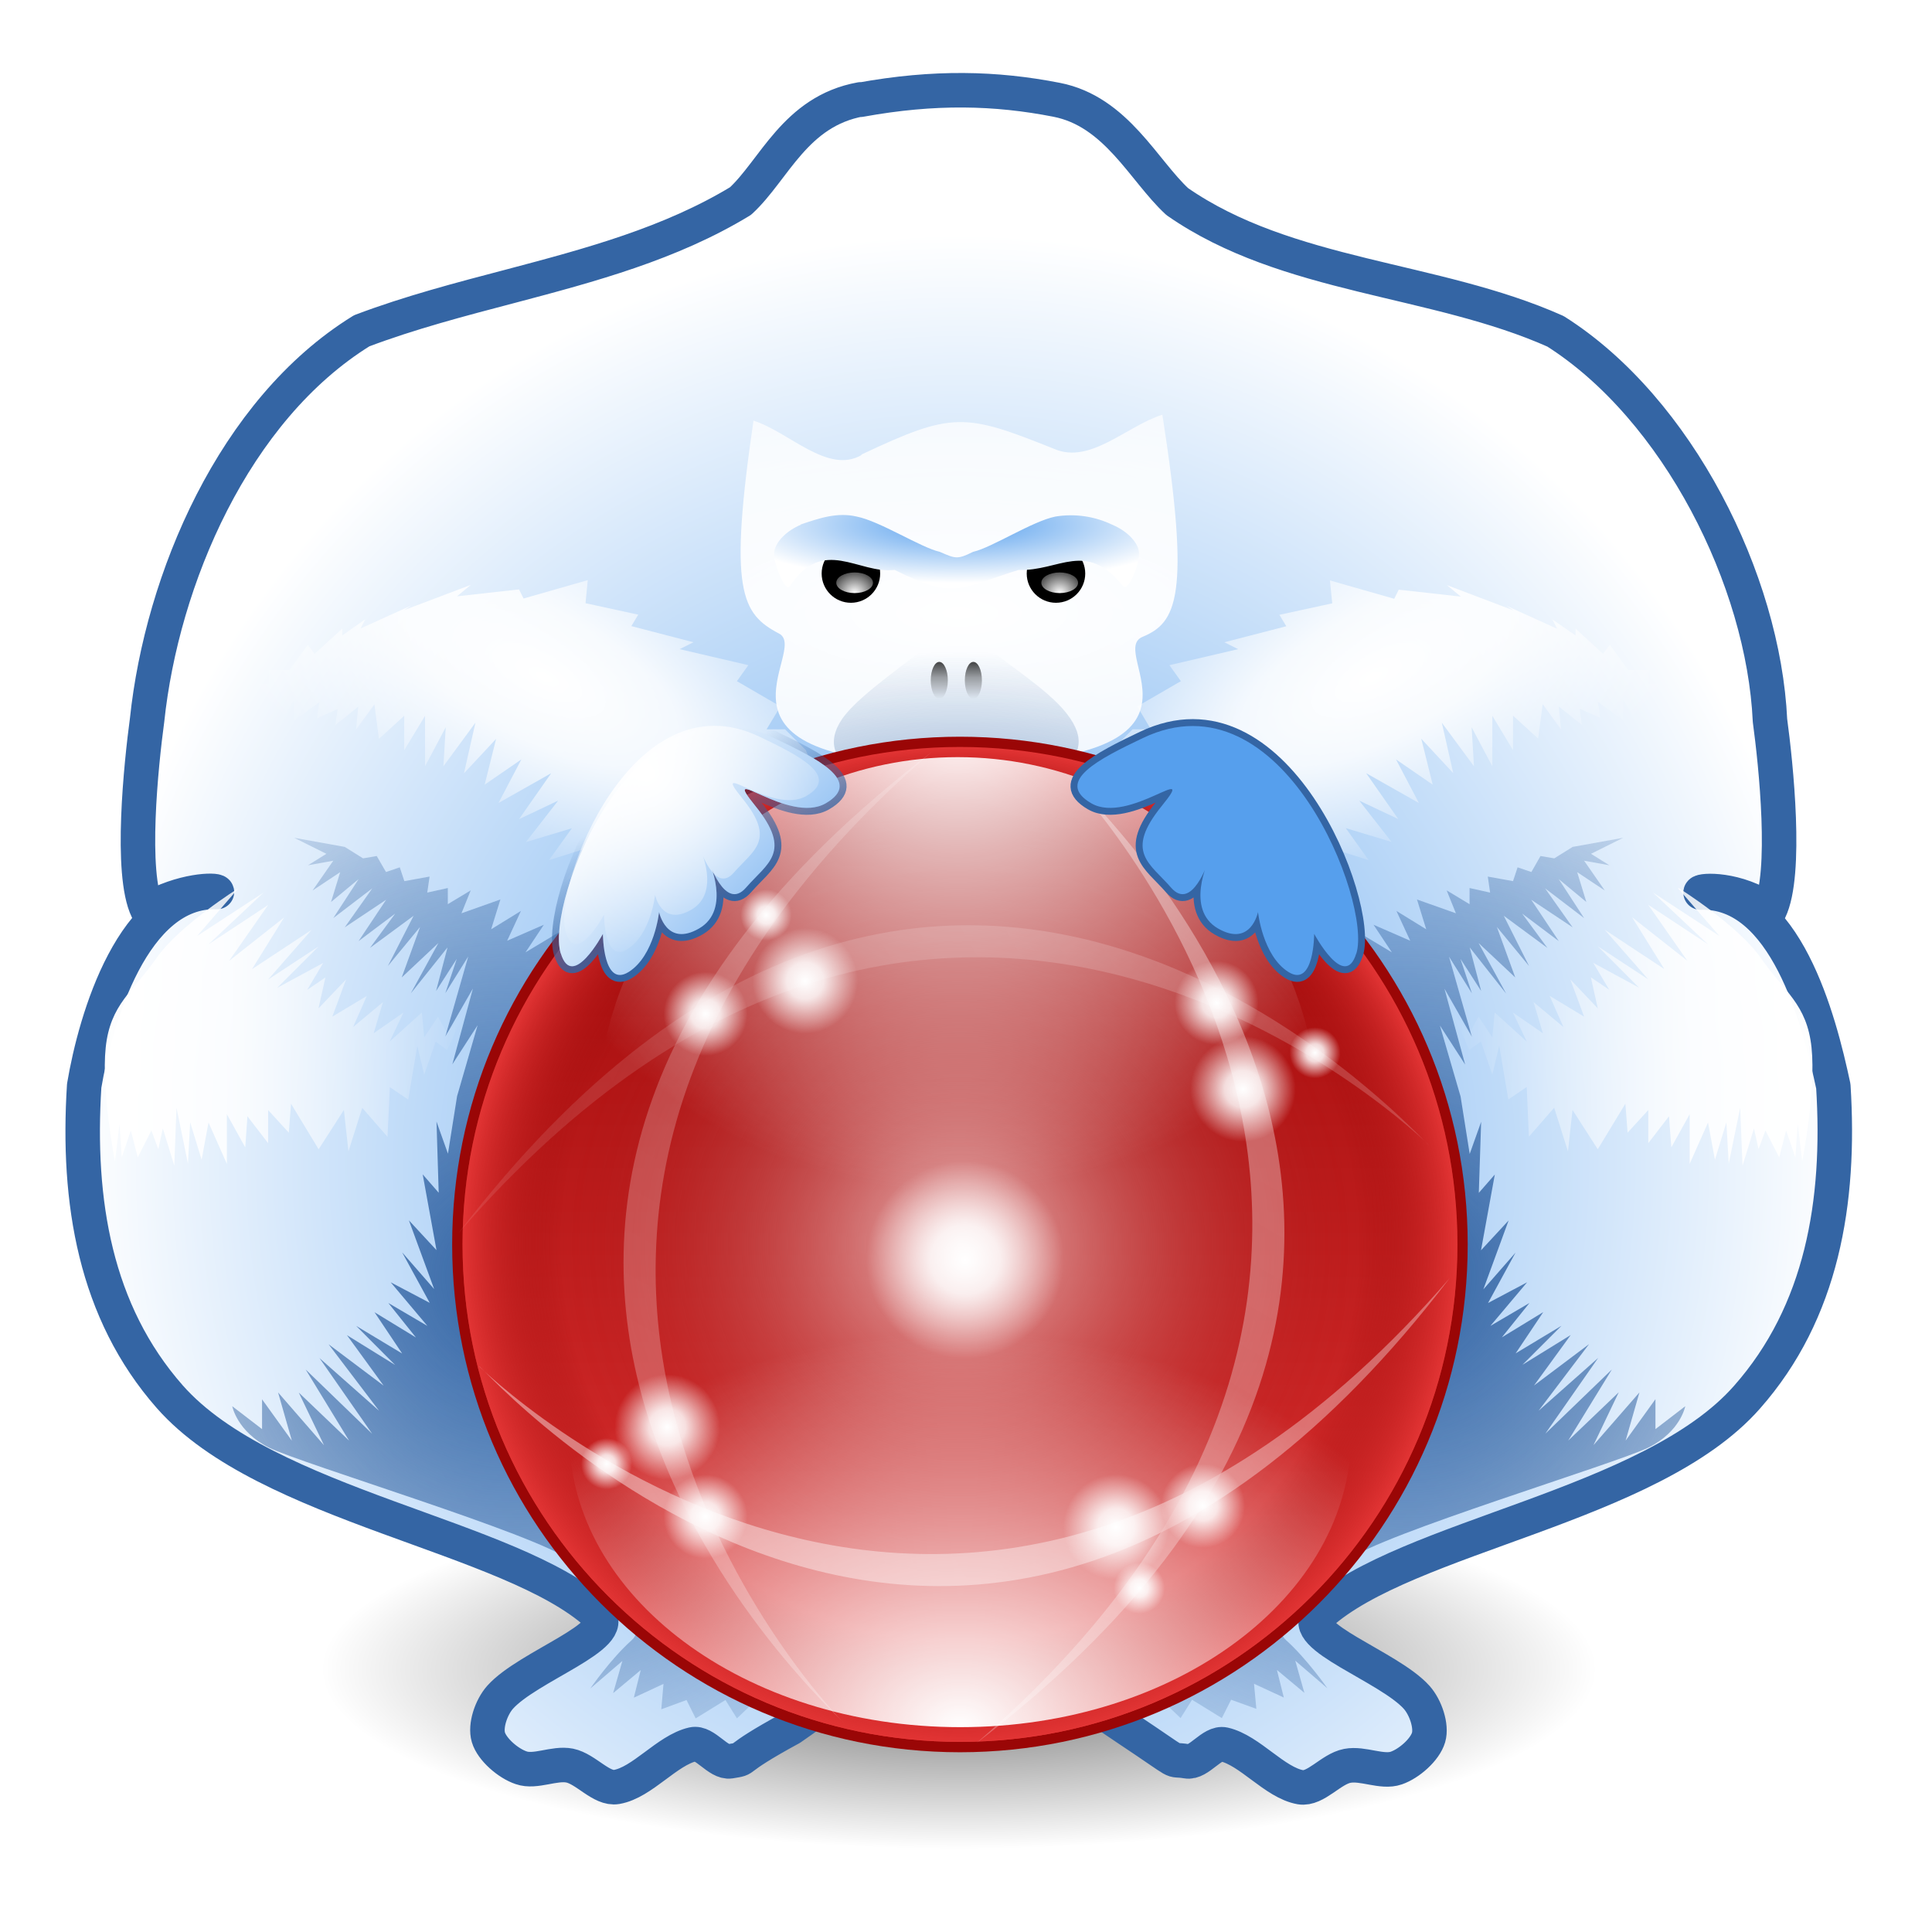
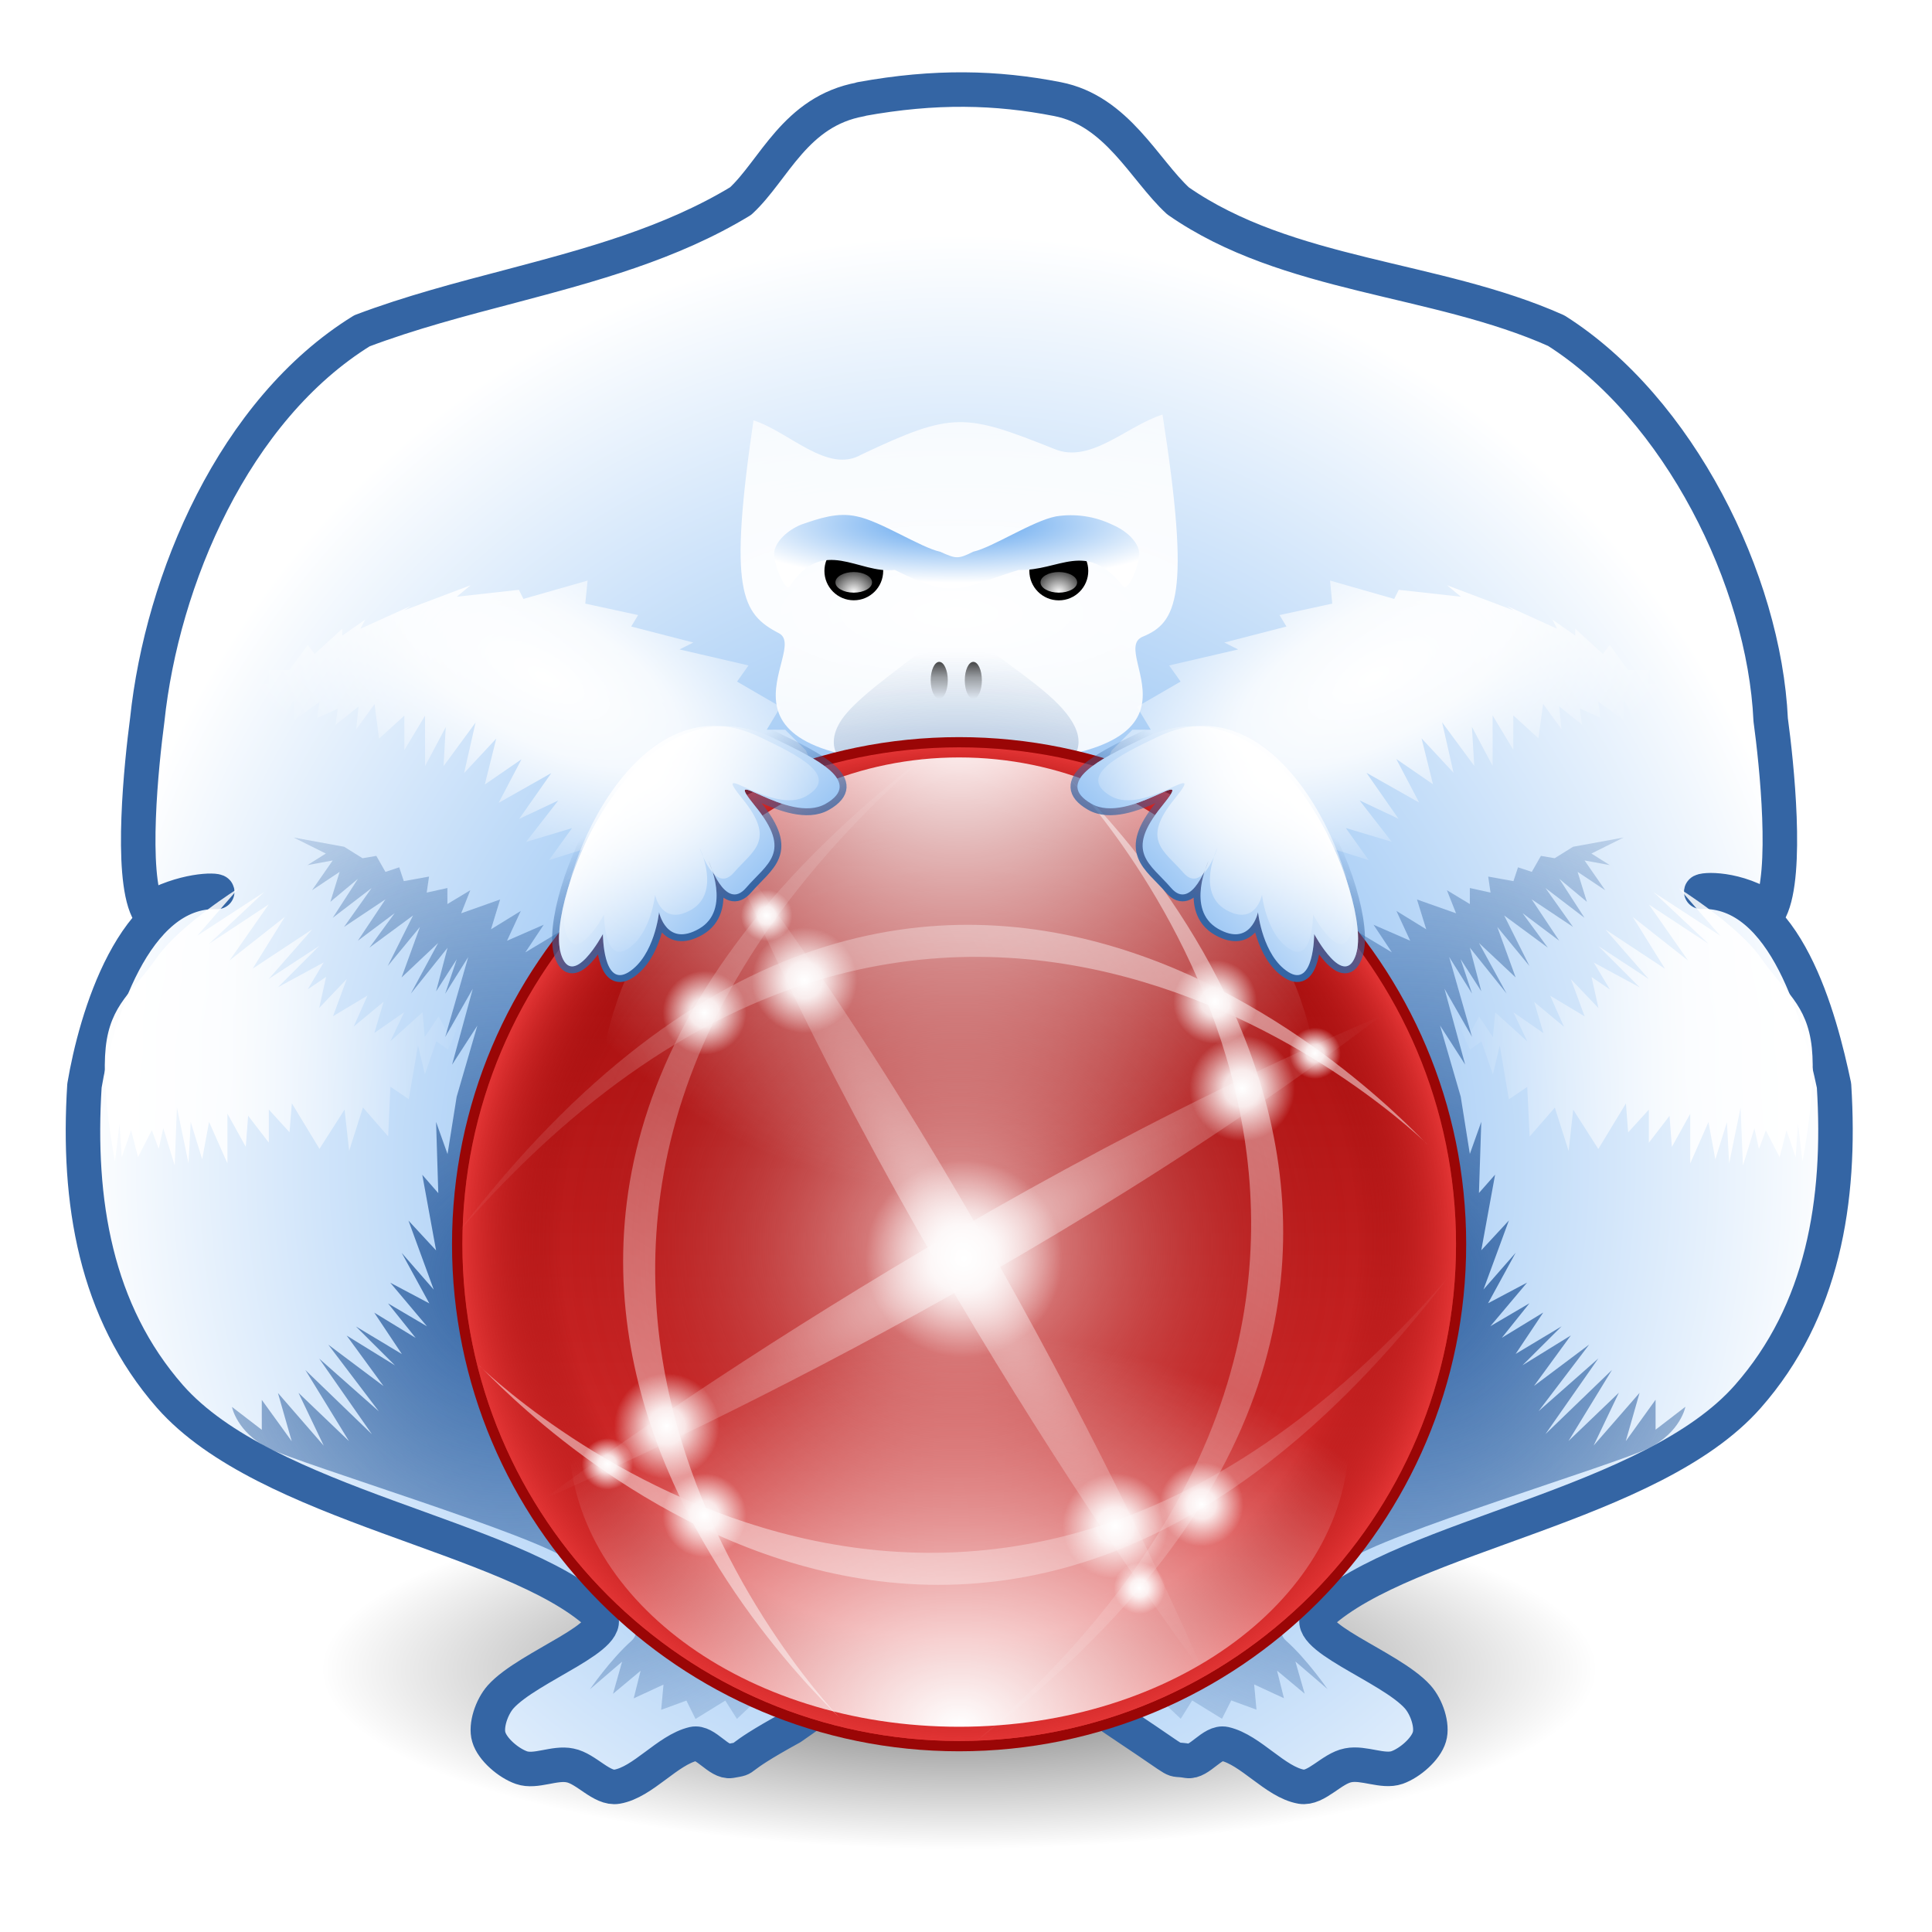
<svg xmlns="http://www.w3.org/2000/svg" xmlns:xlink="http://www.w3.org/1999/xlink" viewBox="-5.5 -6 140 140">
-   <style>.a{stop-color:#fff}.b{stop-color:#3465a4}.c{stop-opacity:0}.d{stop-color:#9a0606}.e{stop-color:#e23434}.j{stroke-linejoin:round}</style>
-   <linearGradient id="a">
-     <stop class="a" offset="0" />
-     <stop class="a c" offset="1" />
-   </linearGradient>
-   <linearGradient id="d">
-     <stop class="a" offset="0" />
-     <stop class="a" offset=".35" stop-opacity=".84" />
-     <stop class="a c" offset="1" />
-   </linearGradient>
-   <linearGradient id="c" xlink:href="#a" />
-   <linearGradient id="e">
-     <stop class="b" offset="0" />
-     <stop class="b c" offset="1" />
-   </linearGradient>
-   <linearGradient id="f">
-     <stop offset="0" stop-color="#569fed" />
-     <stop class="a" offset="1" />
-   </linearGradient>
-   <linearGradient id="b">
-     <stop offset="0" stop-opacity=".71" />
-     <stop offset=".4" stop-opacity=".35" />
-     <stop class="c" offset="1" />
-   </linearGradient>
-   <radialGradient id="g" cx="65.33" cy="63.5" r="57.35" fx="65.58" fy="64.69" gradientUnits="userSpaceOnUse" xlink:href="#b" />
-   <linearGradient id="s" x1="60.81" x2="428.63" y1="222.16" y2="222.16" gradientUnits="userSpaceOnUse">
-     <stop class="e" offset="0" />
-     <stop class="d" offset="1" />
-   </linearGradient>
-   <radialGradient id="t" cx="244.72" cy="222.16" r="183.91" gradientUnits="userSpaceOnUse">
-     <stop class="a" offset="0" stop-opacity=".7" />
-     <stop class="d c" offset=".8" />
-     <stop class="e" offset="1" />
-   </radialGradient>
-   <radialGradient id="u" cx="33.42" cy="222.17" r="249.01" gradientUnits="userSpaceOnUse" xlink:href="#c" />
-   <radialGradient id="v" cx="60.81" cy="222.17" r="249.01" gradientUnits="userSpaceOnUse" xlink:href="#c" />
-   <linearGradient id="w" x1="98" x2="420" y1="240.92" y2="240.92" gradientTransform="matrix(.543 -.94 .94 .543 -156.67 314.83)" gradientUnits="userSpaceOnUse" xlink:href="#c" />
-   <linearGradient id="x" x1="98" x2="420" y1="240.92" y2="240.92" gradientTransform="matrix(-.94 .543 .543 .94 334.23 -173.07)" gradientUnits="userSpaceOnUse" xlink:href="#c" />
-   <linearGradient id="y" x1="98" x2="420" y1="240.92" y2="240.92" gradientTransform="matrix(.94 -.543 -.543 -.94 150.77 625.27)" gradientUnits="userSpaceOnUse" xlink:href="#c" />
-   <linearGradient id="z" x1="98" x2="420" y1="240.92" y2="240.92" gradientTransform="matrix(-.543 .94 -.94 -.543 641.67 131.38)" gradientUnits="userSpaceOnUse" xlink:href="#c" />
-   <radialGradient id="A" cx="246.35" cy="226.88" r="154.36" gradientTransform="matrix(1 -.577 .124 .215 -28.14 320.38)" gradientUnits="userSpaceOnUse" xlink:href="#c" />
-   <radialGradient id="B" cx="246.35" cy="226.88" r="154.36" gradientTransform="matrix(-.577 -1 .215 -.124 339.85 501.37)" gradientUnits="userSpaceOnUse" xlink:href="#c" />
-   <radialGradient id="C" cx="156.5" cy="148.5" r="19.5" gradientUnits="userSpaceOnUse" xlink:href="#d" />
-   <radialGradient id="p" cx="31.34" cy="39.21" r="21.78" gradientTransform="matrix(1.26 .664 -.285 .54 5.6 1.06)" gradientUnits="userSpaceOnUse" xlink:href="#d" />
-   <linearGradient id="D" x1="2.09" x2="28.26" y1="67.33" y2="67.33" gradientTransform="matrix(1 0 0 .903 0 7.61)" gradientUnits="userSpaceOnUse" xlink:href="#d" />
-   <radialGradient id="q" cx="31.34" cy="86.61" r="20.03" gradientTransform="matrix(2.12 0 0 2.274 -35.1 -110.37)" gradientUnits="userSpaceOnUse" xlink:href="#e" />
-   <radialGradient id="o" cx="31.34" cy="39.21" r="21.78" gradientTransform="matrix(-1.26 .664 .285 .54 122.33 1.06)" gradientUnits="userSpaceOnUse" xlink:href="#d" />
-   <radialGradient id="r" cx="31.34" cy="86.61" r="20.03" gradientTransform="matrix(-2.12 0 0 2.274 163.04 -110.37)" gradientUnits="userSpaceOnUse" xlink:href="#e" />
-   <linearGradient id="E" x1="2.09" x2="28.26" y1="67.33" y2="67.33" gradientTransform="matrix(-1 0 0 .903 127.94 7.61)" gradientUnits="userSpaceOnUse" xlink:href="#d" />
-   <radialGradient id="h" cx="64" cy="78.81" r="64" gradientTransform="matrix(1 0 0 1.054 0 -4.64)" gradientUnits="userSpaceOnUse" xlink:href="#f" />
-   <linearGradient id="F" x1="50.65" x2="37.42" y1="66.35" y2="51.58" gradientTransform="matrix(1.023 0 0 1.186 -1.26 -8.68)" gradientUnits="userSpaceOnUse" xlink:href="#f" />
-   <linearGradient id="G" x1="50.13" x2="45.44" y1="57.79" y2="49.66" gradientUnits="userSpaceOnUse" xlink:href="#e" />
-   <radialGradient id="H" cx="41.46" cy="49.55" r="9.23" gradientTransform="matrix(1.71 0 0 1.518 -29.48 -25.07)" gradientUnits="userSpaceOnUse" xlink:href="#c" />
-   <radialGradient id="i" cx="64" cy="37.53" r="13.46" gradientTransform="matrix(7.14 0 0 2.42 -392.97 -52.39)" gradientUnits="userSpaceOnUse" xlink:href="#d" />
-   <radialGradient id="j" cx="63.52" cy="41.99" r="3.5" gradientTransform="matrix(10.062 0 0 6.926 -575.1 -225.38)" gradientUnits="userSpaceOnUse" xlink:href="#e" />
-   <linearGradient id="k" x1="62.91" x2="62.91" y1="44.77" y2="46.88" gradientUnits="userSpaceOnUse" xlink:href="#b" />
-   <linearGradient id="l" x1="185.18" x2="185.18" y1="178.87" y2="162.24" gradientUnits="userSpaceOnUse" xlink:href="#a" />
-   <radialGradient id="m" cx="185.18" cy="162.24" r="8.31" gradientTransform="matrix(1.766 0 0 3.005 -141.84 -325.26)" gradientUnits="userSpaceOnUse" xlink:href="#a" />
-   <radialGradient id="n" cx="64.02" cy="32.37" r="11.16" gradientTransform="matrix(1.517 0 0 .378 -33.1 19.78)" gradientUnits="userSpaceOnUse" xlink:href="#f" />
-   <path fill="url(#g)" d="M122.68 63.5a57.35 57.35 0 11-114.7 0 57.35 57.35 0 11114.7 0z" transform="matrix(.806 0 0 .227 11.33 100.54)" />
-   <path fill="url(#h)" stroke="#3465a4" stroke-linecap="round" stroke-width="2.5" d="M56.87 1.2c-4.76.86-6.27 5.13-8.71 7.37-5.07 3.08-10.84 4.63-16.63 6.16-3.66.96-7.33 1.92-10.82 3.24-9.28 5.73-14.48 18.04-15.55 28.2-.43 3.18-1.26 11.12.02 13.76 2.56-1.49 5-1.47 5.04-1.29-6.06-.2-8.8 9.16-9.62 14.04-.53 8.4.79 16.38 6.2 22.53 7 7.95 24.7 10.05 31 15.78 1.68 1.53-5.06 3.75-7.06 6-.64.72-1.1 2.06-.85 2.9.26.88 1.44 1.9 2.38 2.21 1.03.36 2.39-.38 3.51-.16 1.18.24 2.3 1.74 3.4 1.55 1.87-.32 3.65-2.66 5.53-3.09.88-.2 1.82 1.37 2.7 1.23 1.48-.25-.2.1 4.4-2.4 18.2-12.58 5.48-12.58 24.32 0 4.36 2.9 2.9 2.15 4.37 2.4.88.16 1.82-1.42 2.7-1.22 1.88.43 3.66 2.77 5.54 3.1 1.1.18 2.2-1.32 3.39-1.55 1.13-.22 2.52.52 3.55.16.93-.32 2.08-1.33 2.34-2.22.24-.82-.21-2.17-.86-2.9-2-2.24-8.74-4.46-7.06-5.98 6.3-5.73 24.02-7.83 31-15.78 5.43-6.15 6.78-14.14 6.25-22.53-1.03-4.83-3.47-14.23-9.62-14.03.03-.18 2.6-.37 5 1.29 1.29-2.65.46-10.6.03-13.76-.47-10.14-6.67-22.58-15.54-28.2-8.74-3.9-19.46-3.87-27.41-9.4-2.44-2.25-4.42-6.54-8.75-7.38-4.4-.86-8.84-.98-14.22 0z" class="j" />
-   <path fill="url(#i)" d="M56.92 26.94c6.63-3.13 7.48-3.01 14-.4 2.6 1.1 5.2-1.66 7.81-2.49 2.06 13.2 1.03 15.07-1.44 16.1-2.72 1.14 7.1 9.22-13.79 9.22-19.55 0-10.2-8.23-12.55-9.46-2.72-1.43-3.66-3.07-1.85-15.43 2.6.83 5.37 3.9 7.82 2.5z" />
-   <path fill="url(#j)" d="M62.93 40.28c-.31 0-.7.13-1.2.52-2.68 2.08-5.51 4.05-6.38 5.57-3.92 6.77 20.77 6.7 16.9 0-1.06-1.84-3.7-3.49-6.38-5.57-1.26-.98-1.83-.46-2.09.33-.15-.47-.38-.85-.85-.85z" />
-   <path fill="url(#k)" d="M63.5 45.8a.5 1.08 0 11-1 0 .5 1.08 0 111 0z" transform="translate(-15.43 -13.4) scale(1.238)" />
-   <path fill="url(#k)" d="M63.5 45.8a.5 1.08 0 11-1 0 .5 1.08 0 111 0z" transform="translate(-12.96 -13.4) scale(1.238)" />
-   <path d="M58.28 35.56a2.12 2.12 0 00-4.24 0 2.12 2.12 0 004.24 0z" />
-   <path fill="url(#l)" d="M193.5 170.56a8.31 8.31 0 11-16.63 0 8.31 8.31 0 1116.63 0z" transform="matrix(.1 0 0 -.047 37.6 42.26)" />
-   <path fill="url(#m)" d="M193.5 170.56a8.31 8.31 0 11-16.63 0 8.31 8.31 0 1116.63 0z" transform="matrix(.16 0 0 -.09 26.8 51.58)" />
-   <path d="M73.14 35.56a2.12 2.12 0 00-4.24 0 2.12 2.12 0 004.24 0z" />
-   <path fill="url(#l)" d="M193.5 170.56a8.31 8.31 0 11-16.63 0 8.31 8.31 0 1116.63 0z" transform="matrix(.1 0 0 -.047 52.45 42.26)" />
-   <path fill="url(#m)" d="M193.5 170.56a8.31 8.31 0 11-16.63 0 8.31 8.31 0 1116.63 0z" transform="matrix(.16 0 0 -.09 41.66 51.58)" />
-   <path fill="url(#n)" d="M52.54 32.02c-1 .42-1.8 1.19-1.93 1.93s.78 3.05 1.13 2.52c2.42-3.64 4.94-.86 7.59-1.17 4.38 2.18 4.6 1.36 8.98 0 2.95.11 4.88-2.19 7.56 1.17.39.5 1.29-1.77 1.16-2.52-.13-.74-.93-1.51-1.94-1.93a6.9 6.9 0 00-4.1-.59c-1.68.33-4.6 2.25-5.98 2.56-1.14.57-1.28.49-2.41 0-1.4-.32-4.34-2.23-6.03-2.56-1.42-.33-2.73.13-4.06.58z" />
-   <path fill="url(#o)" d="M117.13 47.04l-.16-2.16-2 .17.5-1.5h-1.49v-1h-1.49l-1.33-1.83-.5.66-1.99-1.83v.5L107 38.89l.33.67-3.66-1.66.5.33-4.82-1.83 1 .83-4.49-.5-.33.66-4.66-1.33.17 1.66-3.83.83.5.83-4.49 1.16 1 .5-4.98 1.16.83 1.16-3.16 1.83.99 1.66h-1.33l-1.5 1.5-1.5 3.49 15.79 10.8V56.5l3.16 1.33-2-2.5 3.16 1-1.66-2.32 3.32 1L93 52.02l2.82 1.33-2.32-3.32 3.82 2.16-1.66-3.16 2.66 1.83-.83-3.33 2.32 2.5-.83-3.66 2.33 3.16-.17-2.83 1.5 2.83v-3.66l1.5 2.49v-2.5l1.82 1.66.33-2.5 1.33 1.84-.16-1.66 1.67 1.33-.16-1.17 1.49.66-.17-1.16 1.83 1.33V44.7l1.16 1.83.33-1.16 1.17 1.66.5-1.16 1.83 1.17z" />
-   <path fill="url(#p)" d="M10.8 47.04l.17-2.16 2 .17-.5-1.5h1.5v-1h1.5l1.33-1.83.5.66 2-1.83v.5l1.66-1.17-.33.66 3.66-1.66-.5.33 4.83-1.83-1 .83 4.49-.5.33.66 4.65-1.33-.16 1.67 3.82.83-.5.83 4.5 1.17-1 .5 4.98 1.16-.83 1.16 3.15 1.83-1 1.66h1.34l1.5 1.5 1.5 3.5-15.8 10.8V56.5l-3.15 1.33 2-2.5-3.16 1 1.66-2.31-3.33 1 2.33-3-2.83 1.34 2.33-3.33-3.82 2.16 1.66-3.16-2.66 1.83.83-3.32-2.33 2.5.83-3.67-2.32 3.16.17-2.83-1.5 2.83v-3.66l-1.51 2.5v-2.5l-1.83 1.67-.33-2.5-1.33 1.83.16-1.66-1.66 1.33.17-1.16-1.5.67.17-1.16-1.83 1.33v-1.5l-1.16 1.84-.33-1.16-1.16 1.66-.5-1.17-1.83 1.17z" />
-   <path fill="url(#q)" d="M33.41 63.83l1.67-2.32-2.5 1.5 1.33-2-2.66 1.16 1-2.16-2.16 1.33.67-2.16-2.82 1 .67-1.66-1.66 1v-1.17l-1.49.33.17-1.16-1.83.33-.33-1-1 .34-.67-1.16-.99.17-1.33-.83-3.66-.66 2.33 1.16-1.33.83 1.83-.33-1.5 2.16 2-1.33-.66 2.16 2-1.66-1.84 2.83 2.83-2.16-2 2.83 3-2-2 3 2.66-2-1.83 2.49 3.16-2.33L22.61 64l2.33-2.83-1.33 3.66 2.66-2.5-2 3.65 2.66-3.33-.83 3.16 1.5-2.33-.83 2.49 1.66-2.66-1.66 5.8 2-3.48-1.49 5.49 1.83-2.83-1.49 5.15-.66 4.16-.83-2.33.16 5.16-1.16-1.33 1 5.49-2-2.16 1.83 4.98-2.32-2.66 2 3.66-2.83-1.49 2.66 3.16-2.83-1.66 2 2.5-3-1.83 2 2.99-3.33-2 2.82 2.83-3.49-2.16 2.66 3.66-3.99-3 3.66 4.82-4.32-3.82 3.82 5.49-4.82-4.66 3.15 5.16-3.65-3.49 1.83 3.82-3.33-3.83 1 3.5-2.16-3v2.16l-2.16-1.66s.34 1.83 2.66 3c2.33 1.16 19.45 6.31 21.78 8.14s5.98 4.5 4.5 5.82c-1.5 1.33-3 3.5-3 3.5l2.33-2-.67 2.33 2-1.67-.5 2 2.15-1-.16 1.84 1.83-.67.66 1.33 2.16-1.33.83 1.33 3.5-3.33-17.96-51.37z" />
-   <path fill="url(#r)" d="M94.52 63.83l-1.66-2.32 2.5 1.5-1.33-2 2.66 1.16-1-2.16 2.16 1.33-.67-2.16 2.82 1-.67-1.66 1.66 1v-1.17l1.49.33-.17-1.16 1.83.33.33-1 1 .34.66-1.16 1 .17 1.33-.83 3.66-.66-2.33 1.16 1.33.83-1.83-.33 1.5 2.16-2-1.33.66 2.16-2-1.66 1.84 2.83-2.83-2.16 2 2.83-3-2 2 3-2.66-2 1.83 2.49-3.16-2.33L105.3 64l-2.33-2.83 1.33 3.66-2.66-2.5 2 3.67-2.64-3.35.83 3.16-1.5-2.33.83 2.5-1.66-2.66 1.66 5.81-1.99-3.49 1.5 5.5-1.83-2.83 1.5 5.15.66 4.16.83-2.33-.17 5.15 1.16-1.33-1 5.49 2-2.16-1.83 4.99 2.33-2.66-1.99 3.65 2.83-1.5-2.66 3.16 2.83-1.66-2 2.49 3-1.83-2 2.99 3.32-2-2.83 2.83 3.5-2.16-2.66 3.66 3.99-3-3.66 4.83 4.32-3.83-3.83 5.49 4.82-4.65-3.16 5.15 3.66-3.5-1.83 3.83 3.33-3.82-1 3.49 2.16-3v2.17l2.16-1.66s-.33 1.83-2.66 2.99-19.45 6.31-21.78 8.14c-2.32 1.83-5.98 4.49-4.49 5.82s3 3.49 3 3.49l-2.33-2 .66 2.33-1.99-1.66.5 2-2.16-1 .17 1.82-1.83-.66-.67 1.33-2.16-1.33-.83 1.33-3.5-3.33L94.51 63.8z" />
-   <path fill="#9a0606" stroke="#9a0606" stroke-width="1.49" d="M64.06 48.13a36.04 36.04 0 110 72.1 36.04 36.04 0 010-72.1z" class="j" />
-   <path fill="url(#s)" d="M428.63 222.16a183.9 183.9 0 11-367.82 0 183.9 183.9 0 11367.82 0z" transform="rotate(-90 76.33 55.81) scale(.196)" />
-   <path fill="url(#t)" d="M428.63 222.16a183.9 183.9 0 11-367.82 0 183.9 183.9 0 11367.82 0z" transform="rotate(-90 76.33 55.81) scale(.196)" />
-   <path fill="url(#u)" d="M428.63 222.16a183.9 183.9 0 11-367.82 0 183.9 183.9 0 11367.82 0z" transform="matrix(0 .142 .142 0 32.35 40.23)" />
-   <path fill="url(#v)" d="M428.63 222.16a183.9 183.9 0 11-367.82 0 183.9 183.9 0 11367.82 0z" transform="matrix(0 -.115 .154 0 29.87 126.15)" />
-   <g opacity=".5">
-     <path fill="url(#w)" d="M55.6 118.81S21.12 83.93 62 48.5c-46.22 35.31-6.29 70.14-6.4 70.32z" />
-     <path fill="url(#x)" d="M98.04 76.97s-34.88-34.5-70.32 6.39c35.3-46.22 70.13-6.28 70.32-6.39z" />
-     <path fill="url(#y)" d="M29.22 93.01s34.88 34.5 70.32-6.38C64.23 132.84 29.4 92.9 29.22 93z" />
-     <path fill="url(#z)" d="M71.65 50s34.49 34.87-6.39 70.31c46.22-35.3 6.28-70.13 6.4-70.32z" />
-     <path fill="url(#A)" d="M34.13 102.61s33.4-14.2 60.5-34.93c-31.69 13.37-60.7 34.93-60.5 34.93z" />
-     <path fill="url(#B)" d="M81.85 115.4S67.65 82 46.91 54.89c13.38 31.7 34.94 60.7 34.94 60.51z" />
+   <defs>
+     <radialGradient id="A" cx="65.33" cy="63.5" r="57.35" fx="65.58" fy="64.69" xlink:href="#W" />
+     <radialGradient id="B" cx="244.72" cy="222.16" r="183.91" fx="244.72" fy="222.16" xlink:href="#i">
+       <stop offset="0" stop-color="#fff" stop-opacity=".7" />
+       <stop offset=".8" stop-color="#9a0606" stop-opacity="0" />
+       <stop offset="1" stop-color="#e23434" />
+     </radialGradient>
+     <radialGradient id="C" cx="49.71" cy="222.16" r="183.91" fx="49.71" fy="222.16" gradientTransform="translate(-33.89 -78.63) scale(1.35394)" xlink:href="#T" />
+     <radialGradient id="D" cx="69.94" cy="222.16" r="183.91" fx="69.94" fy="222.16" gradientTransform="translate(-33.89 -78.63) scale(1.35394)" xlink:href="#T" />
+     <radialGradient id="E" cx="246.35" cy="226.88" r="154.36" fx="246.35" fy="226.88" gradientTransform="matrix(1 -.57734 .12401 .2148 -28.14 320.38)" xlink:href="#T" />
+     <radialGradient id="F" cx="246.35" cy="226.88" r="154.36" fx="246.35" fy="226.88" gradientTransform="matrix(-.57734 -1 .2148 -.12401 339.85 501.37)" xlink:href="#T" />
+     <radialGradient id="G" cx="156.5" cy="148.5" r="19.5" fx="156.5" fy="148.5" xlink:href="#S" />
+     <radialGradient id="H" cx="31.34" cy="39.21" r="21.78" fx="31.34" fy="39.21" gradientTransform="matrix(1.25954 .66412 -.28483 .5402 5.6 1.06)" xlink:href="#S" />
+     <radialGradient id="I" cx="31.34" cy="86.61" r="20.03" fx="31.34" fy="86.61" gradientTransform="matrix(2.12033 0 0 2.2744 -35.1 -110.37)" xlink:href="#U" />
+     <radialGradient id="J" cx="31.34" cy="39.21" r="21.78" fx="31.34" fy="39.21" gradientTransform="matrix(-1.25954 .66412 .28483 .5402 122.33 1.06)" xlink:href="#S" />
+     <radialGradient id="K" cx="31.34" cy="86.61" r="20.03" fx="31.34" fy="86.61" gradientTransform="matrix(-2.12033 0 0 2.2744 163.04 -110.37)" xlink:href="#U" />
+     <radialGradient id="L" cx="64" cy="78.81" r="64" fx="64" fy="78.81" gradientTransform="matrix(1 0 0 1.05446 0 -4.64)" xlink:href="#V" />
+     <radialGradient id="M" cx="41.46" cy="49.55" r="9.23" fx="41.46" fy="49.55" gradientTransform="matrix(1.71101 0 0 1.51793 -29.48 -25.07)" xlink:href="#T" />
+     <radialGradient id="N" cx="64" cy="37.53" r="13.46" fx="64" fy="37.53" gradientTransform="matrix(7.1397 0 0 2.42095 -392.97 -52.39)" xlink:href="#S" />
+     <radialGradient id="O" cx="63.52" cy="41.99" r="3.5" fx="63.52" fy="41.99" gradientTransform="matrix(10.06172 0 0 6.92598 -575.1 -225.38)" xlink:href="#U" />
+     <radialGradient id="P" cx="185.18" cy="162.24" r="8.31" fx="185.18" fy="162.24" gradientTransform="matrix(1.76593 0 0 3.00478 -141.84 -325.26)" xlink:href="#R" />
+     <radialGradient id="Q" cx="64.02" cy="32.37" r="11.16" fx="64.02" fy="32.37" gradientTransform="matrix(1.51668 0 0 .37757 -33.1 19.78)" xlink:href="#V" />
+     <linearGradient id="R" xlink:href="#i">
+       <stop offset="0" stop-color="#fff" />
+       <stop offset="1" stop-color="#fff" stop-opacity="0" />
+     </linearGradient>
+     <linearGradient id="S" xlink:href="#i">
+       <stop offset="0" stop-color="#fff" />
+       <stop offset=".35" stop-color="#fff" stop-opacity=".85" />
+       <stop offset="1" stop-color="#fff" stop-opacity="0" />
+     </linearGradient>
+     <linearGradient id="T" xlink:href="#i">
+       <stop offset="0" stop-color="#fff" />
+       <stop offset="1" stop-color="#fff" stop-opacity="0" />
+     </linearGradient>
+     <linearGradient id="U" xlink:href="#i">
+       <stop offset="0" stop-color="#3465a4" />
+       <stop offset="1" stop-color="#3465a4" stop-opacity="0" />
+     </linearGradient>
+     <linearGradient id="V" xlink:href="#i">
+       <stop offset="0" stop-color="#569fed" />
+       <stop offset="1" stop-color="#fff" />
+     </linearGradient>
+     <linearGradient id="W" xlink:href="#i">
+       <stop offset="0" stop-opacity=".7" />
+       <stop offset=".4" stop-opacity=".35" />
+       <stop offset="1" stop-opacity="0" />
+     </linearGradient>
+     <linearGradient id="X" x1="60.81" x2="428.63" y1="222.16" y2="222.16" xlink:href="#i">
+       <stop offset="0" stop-color="#e23434" />
+       <stop offset="1" stop-color="#9a0606" />
+     </linearGradient>
+     <linearGradient id="Y" x1="123.37" x2="298.38" y1="353.52" y2="50.41" xlink:href="#T" />
+     <linearGradient id="Z" x1="372.91" x2="69.8" y1="106.98" y2="281.98" xlink:href="#T" />
+     <linearGradient id="a" x1="112.09" x2="415.2" y1="345.23" y2="170.23" xlink:href="#T" />
+     <linearGradient id="b" x1="361.62" x2="186.62" y1="92.69" y2="395.8" xlink:href="#T" />
+     <linearGradient id="c" x1="2.09" x2="28.26" y1="68.4" y2="68.4" xlink:href="#S" />
+     <linearGradient id="d" x1="125.85" x2="99.68" y1="68.4" y2="68.4" xlink:href="#S" />
+     <linearGradient id="e" x1="50.55" x2="37.01" y1="67.74" y2="54.71" xlink:href="#V" />
+     <linearGradient id="f" x1="50.14" x2="45.44" y1="57.79" y2="49.66" xlink:href="#U" />
+     <linearGradient id="g" x1="62.91" x2="62.91" y1="44.77" y2="46.88" xlink:href="#W" />
+     <linearGradient id="h" x1="185.18" x2="185.18" y1="178.87" y2="162.24" xlink:href="#R" />
+     <linearGradient id="i" gradientUnits="userSpaceOnUse" />
+     <path id="j" d="M63.5 45.8a.5 1.08 0 11-1 0 .5 1.08 0 111 0z" />
+     <path id="k" d="M193.5 170.56a8.31 8.31 0 11-16.63 0 8.31 8.31 0 1116.63 0z" />
+     <path id="l" d="M428.63 222.16a183.9 183.9 0 11-367.82 0 183.9 183.9 0 11367.82 0z" />
+     <path id="m" d="M176 148.5a19.5 19.5 0 11-39 0 19.5 19.5 0 1139 0z" />
+     <path id="n" d="M35.14 63.1c.83 2.73 3.05-1.42 3.05-1.42s0 3.94 1.87 2.76 2.2-4.34 2.2-4.34.52 2.57 2.9 1.2.68-4.93.68-4.93 1.2 3.74 2.72 1.97 3.4-2.56.68-5.9 2.38 1.38 5.1-.2c2.72-1.57-.6-3.23-3.74-4.73C40.46 42.64 34 59.4 35.14 63.08z" />
+     <path id="o" d="M35.5 61.57c.76 2.48 2.77-1.3 2.77-1.3s0 3.58 1.7 2.5c1.7-1.06 2-3.93 2-3.93s.46 2.33 2.63 1.08c2.16-1.26.6-4.48.6-4.48s1.08 3.4 2.47 1.8c1.4-1.62 3.1-2.33.62-5.37-2.47-3.05 2.16 1.25 4.63-.18 2.47-1.44-.54-2.94-3.4-4.3-9.2-4.4-15.05 10.83-14.03 14.17z" />
+   </defs>
+   <path fill="url(#A)" d="M122.68 63.5a57.35 57.35 0 11-114.7 0 57.35 57.35 0 11114.7 0z" transform="matrix(.80625 0 0 .2272 11.33 100.54)" />
+   <g fill-rule="evenodd">
+     <path fill="url(#L)" stroke="#3465a4" stroke-linejoin="round" stroke-width="2.5" d="M56.87 1.2c-4.76.86-6.27 5.13-8.7 7.37-5.07 3.08-10.84 4.63-16.62 6.16-3.66.96-7.33 1.92-10.82 3.24C11.45 23.7 6.24 36 5.17 46.17c-.42 3.18-1.25 11.12.03 13.76 2.57-1.5 5-1.47 5.04-1.3-6.06-.2-8.8 9.16-9.62 14.04-.53 8.4.8 16.37 6.2 22.53 7 7.94 24.72 10.04 31.02 15.77 1.67 1.52-5.07 3.75-7.07 6-.64.73-1.1 2.07-.85 2.9.26.9 1.44 1.9 2.37 2.22 1.03.36 2.4-.4 3.52-.16 1.18.23 2.3 1.73 3.4 1.54 1.88-.32 3.66-2.66 5.54-3.1.88-.2 1.82 1.37 2.7 1.23 1.48-.26-.2.1 4.4-2.42 18.2-12.57 5.48-12.57 24.32 0 4.36 2.9 2.9 2.16 4.38 2.42.87.14 1.8-1.43 2.7-1.23 1.88.43 3.66 2.77 5.54 3.1 1.1.18 2.2-1.32 3.4-1.55 1.13-.23 2.52.52 3.55.16.93-.33 2.08-1.33 2.34-2.22.25-.83-.2-2.17-.85-2.9-2-2.24-8.74-4.47-7.07-6 6.3-5.73 24.02-7.83 31-15.77 5.42-6.16 6.77-14.14 6.24-22.53-1.02-4.84-3.47-14.24-9.62-14.04.03-.18 2.6-.36 5 1.3 1.3-2.65.46-10.6.03-13.76-.47-10.14-6.67-22.58-15.54-28.2-8.73-3.9-19.46-3.87-27.4-9.4-2.45-2.25-4.42-6.54-8.75-7.38-4.4-.86-8.85-.98-14.23 0z" />
+     <g transform="translate(-.18)">
+       <path fill="url(#N)" d="M57.1 26.94c6.62-3.13 7.48-3 14-.4 2.6 1.08 5.2-1.66 7.82-2.5 2.06 13.2 1.03 15.08-1.44 16.1-2.72 1.14 7.1 9.22-13.8 9.22-19.55 0-10.2-8.23-12.55-9.47-2.73-1.42-3.66-3.07-1.85-15.43 2.6.83 5.37 3.9 7.82 2.48z" />
+       <path fill="url(#O)" d="M63.1 40.3c-.3 0-.7.13-1.2.52-2.67 2.07-5.5 4.04-6.38 5.56-3.9 6.77 20.78 6.7 16.9 0-1.05-1.84-3.7-3.5-6.38-5.56-1.26-1-1.83-.47-2.08.32-.16-.47-.4-.84-.86-.84z" />
+     </g>
  </g>
-   <path id="aa" fill="url(#C)" d="M176 148.5a19.5 19.5 0 11-39 0 19.5 19.5 0 1139 0z" />
-   <use href="#aa" transform="matrix(.367 0 0 .367 7 30.79)" />
-   <use href="#aa" transform="matrix(.156 0 0 .156 58.24 43.51)" />
-   <use href="#aa" transform="matrix(.095 0 0 .095 74.92 56.18)" />
-   <use href="#aa" transform="matrix(.196 0 0 .196 22.17 35.97)" />
-   <use href="#aa" transform="matrix(.196 0 0 .196 53.9 43.81)" />
-   <use href="#aa" transform="matrix(.196 0 0 .196 44.7 75.55)" />
-   <use href="#aa" transform="matrix(.196 0 0 .196 12.18 68.3)" />
-   <use href="#aa" transform="matrix(.156 0 0 .156 57.26 79.95)" />
-   <use href="#aa" transform="matrix(.095 0 0 .095 62.19 94.97)" />
-   <use href="#aa" transform="matrix(.156 0 0 .156 21.21 80.73)" />
-   <use href="#aa" transform="matrix(.156 0 0 .156 21.21 44.3)" />
-   <use href="#aa" transform="matrix(.095 0 0 .095 23.59 85.96)" />
-   <use href="#aa" transform="matrix(.095 0 0 .095 35.15 46.2)" />
-   <path fill="url(#D)" d="M11.8 58.35s-4.32 2.7-5.98 5.1-3.33 3.3-3.66 6.46c-.33 3.15.67 8.25.67 8.25l.33-2.7.16 2.41.66-1.95.5 1.95.99-1.95.5 1.35.33-1.5.83 2.7.16-4.2.83 4.06.16-3 .83 2.71.5-2.7 1.33 3v-3.6l1.33 2.4.16-2.25 1.5 1.95v-2.4l1.5 1.64.16-2.1 2 3.3 1.83-2.85.33 3 1-3.15 1.83 2.1.17-3.6 1.33.9.66-3.9.5 2.1.83-2.4.83.6 1.33-2.86-1.33 1.65-.66-1.2-1 1.5-.17-1.8-2.33 2.1 1-2.1-2.16 1.5.67-2.25-2.16 1.8.99-2.25-2.5 1.5 1-2.7-2 2.1.5-2.24-1.32.9 1.16-1.95-3.33 1.8 3-3-3.66 2.4 3.15-3.6-4.32 2.85 2.33-3.75-3.99 3.15 2.83-4.05-4.32 2.85 3.99-3.75-4.81 3.14 2.99-3.46z" />
-   <path fill="url(#E)" d="M116.14 58.35s4.32 2.7 5.98 5.1 3.32 3.3 3.65 6.46c.33 3.15-.67 8.25-.67 8.25l-.33-2.7-.17 2.41-.67-1.95-.5 1.95-1-1.95-.5 1.35-.33-1.5-.83 2.7-.17-4.2-.83 4.06-.17-3-.83 2.71-.5-2.7-1.33 3v-3.6l-1.33 2.4-.17-2.25-1.5 1.95v-2.4l-1.5 1.64-.16-2.1-2 3.3-1.83-2.85-.33 3-1-3.16-1.83 2.1-.16-3.6-1.33.9-.66-3.9-.5 2.1-.83-2.4-.83.6-1.33-2.85 1.33 1.65.66-1.2 1 1.5.17-1.8 2.32 2.1-1-2.1 2.17 1.5-.67-2.25 2.16 1.8-1-2.26 2.5 1.51-1-2.7 1.99 2.1-.5-2.25 1.33.9-1.16-1.95 3.32 1.8-2.99-3 3.66 2.4-3.16-3.6 4.32 2.85-2.33-3.75 4 3.15-2.83-4.05 4.32 2.85-3.99-3.75 4.82 3.15-2.99-3.45z" />
-   <path fill="url(#F)" stroke="url(#G)" d="M35.14 63.09c.83 2.73 3.05-1.42 3.05-1.42s0 3.94 1.87 2.76 2.2-4.34 2.2-4.34.52 2.57 2.9 1.19.68-4.93.68-4.93 1.19 3.74 2.72 1.97 3.4-2.56.68-5.91 2.38 1.38 5.1-.2-.6-3.23-3.74-4.73C40.45 42.64 34 59.41 35.13 63.08z" />
-   <path fill="url(#F)" d="M35.14 63.09c.83 2.73 3.05-1.42 3.05-1.42s0 3.94 1.87 2.76 2.2-4.34 2.2-4.34.52 2.57 2.9 1.19.68-4.93.68-4.93 1.19 3.74 2.72 1.97 3.4-2.56.68-5.91 2.38 1.38 5.1-.2-.6-3.23-3.74-4.73C40.45 42.64 34 59.41 35.13 63.08z" />
-   <path fill="url(#H)" d="M35.5 61.57c.76 2.48 2.77-1.29 2.77-1.29s0 3.58 1.7 2.5 2-3.93 2-3.93.47 2.32 2.63 1.07.61-4.48.61-4.48 1.08 3.4 2.47 1.79c1.4-1.61 3.09-2.33.62-5.37s2.16 1.25 4.63-.18-.55-2.94-3.4-4.3C40.33 43 34.48 58.23 35.5 61.57z" />
-   <path fill="url(#F)" stroke="url(#G)" d="M92.78 63.09c-.83 2.73-3.05-1.42-3.05-1.42s0 3.94-1.87 2.76-2.2-4.34-2.2-4.34-.51 2.57-2.9 1.19-.68-4.93-.68-4.93-1.19 3.74-2.72 1.97-3.4-2.56-.68-5.91-2.38 1.38-5.1-.2.6-3.23 3.74-4.73c10.15-4.84 16.59 11.93 15.47 15.6z" />
-   <path fill="url(#F)" d="M92.78 63.09c-.83 2.73-3.05-1.42-3.05-1.42s0 3.94-1.87 2.76-2.2-4.34-2.2-4.34-.51 2.57-2.9 1.19-.68-4.93-.68-4.93-1.19 3.74-2.72 1.97-3.4-2.56-.68-5.91-2.38 1.38-5.1-.2.6-3.23 3.74-4.73c10.15-4.84 16.59 11.93 15.47 15.6z" />
-   <path fill="url(#H)" d="M92.42 61.57c-.76 2.48-2.77-1.29-2.77-1.29s0 3.58-1.7 2.5-2-3.93-2-3.93-.47 2.32-2.63 1.07-.62-4.48-.62-4.48-1.08 3.4-2.47 1.79c-1.4-1.61-3.1-2.33-.62-5.37s-2.16 1.25-4.63-.18.54-2.94 3.39-4.3c9.2-4.4 15.06 10.83 14.04 14.17z" />
+   <g fill="url(#g)">
+     <use transform="matrix(1.23795 0 0 1.23795 -15.43 -13.4)" xlink:href="#j" />
+     <use transform="matrix(1.23795 0 0 1.23795 -12.96 -13.4)" xlink:href="#j" />
+   </g>
+   <path d="M58.5 35.37a2.13 2.13 0 10-4.26 0 2.13 2.13 0 104.26 0z" />
+   <use fill="url(#h)" transform="matrix(.10108 0 0 -.04707 37.65 42.17)" xlink:href="#k" />
+   <use fill="url(#P)" transform="matrix(.1596 0 0 -.08983 26.81 51.52)" xlink:href="#k" />
+   <path d="M73.36 35.37a2.13 2.13 0 10-4.27 0 2.13 2.13 0 104.27 0z" />
+   <use fill="url(#h)" transform="matrix(.10108 0 0 -.04707 52.5 42.17)" xlink:href="#k" />
+   <use fill="url(#P)" transform="matrix(.1596 0 0 -.08983 41.67 51.52)" xlink:href="#k" />
+   <g fill-rule="evenodd">
+     <path fill="url(#Q)" d="M52.72 32.02c-1 .42-1.8 1.2-1.93 1.93-.13.75.78 3.05 1.13 2.52 2.42-3.64 4.94-.86 7.6-1.17 4.37 2.18 4.6 1.36 8.97 0 2.96.1 4.88-2.2 7.56 1.17.4.5 1.3-1.77 1.17-2.52-.13-.74-.93-1.5-1.94-1.93a6.9 6.9 0 00-4.08-.6c-1.7.33-4.6 2.25-6 2.56-1.12.57-1.27.5-2.4 0-1.4-.3-4.34-2.23-6.03-2.56-1.4-.32-2.72.14-4.05.6z" transform="translate(-.18)" />
+     <path fill="url(#J)" d="M117.13 47.04l-.16-2.16-2 .17.5-1.5h-1.5v-1h-1.5l-1.32-1.82-.5.66-2-1.83v.5L107 38.9l.33.66-3.65-1.66.5.33-4.82-1.82 1 .83-4.5-.5-.33.66-4.65-1.33.16 1.67-3.82.83.5.83-4.5 1.16 1 .5-5 1.16.83 1.17-3.16 1.83 1 1.66h-1.33l-1.5 1.5-1.5 3.48 15.8 10.8V56.5l3.16 1.33-2-2.5 3.16 1L92.02 54l3.33 1-2.33-3 2.82 1.33L93.52 50l3.82 2.16L95.68 49l2.66 1.83-.83-3.33 2.32 2.5-.83-3.66 2.33 3.16-.17-2.83 1.5 2.83v-3.66l1.5 2.5v-2.5l1.82 1.66.34-2.5 1.33 1.84-.17-1.66 1.66 1.33-.16-1.17 1.5.67-.17-1.17 1.83 1.33v-1.5l1.16 1.84.33-1.17L114.8 47l.5-1.16 1.83 1.16z" />
+     <path fill="url(#H)" d="M10.8 47.04l.17-2.16 2 .17-.5-1.5h1.5v-1h1.5l1.33-1.82.5.66 2-1.83v.5l1.66-1.16-.34.66 3.66-1.66-.5.33 4.82-1.82-1 .83 4.5-.5.33.66 4.65-1.33-.17 1.67 3.83.83-.5.83 4.5 1.16-1 .5 5 1.16-.83 1.17 3.15 1.83-1 1.66h1.34l1.5 1.5 1.5 3.48-15.8 10.8V56.5l-3.15 1.33 2-2.5-3.17 1 1.67-2.32-3.33 1 2.33-3-2.83 1.33 2.33-3.32-3.82 2.16 1.66-3.16-2.66 1.83.83-3.33-2.33 2.5.83-3.66-2.32 3.16.16-2.83-1.5 2.83v-3.66l-1.5 2.5v-2.5l-1.83 1.66-.33-2.5-1.33 1.84.17-1.66-1.67 1.33.17-1.17-1.5.67.17-1.17-1.83 1.33v-1.5l-1.16 1.84-.33-1.17-1.17 1.66-.5-1.16-1.82 1.16z" />
+     <path fill="url(#I)" d="M33.4 63.83l1.67-2.32-2.5 1.5 1.33-2-2.66 1.16 1-2.16-2.16 1.33.66-2.16-2.82 1 .66-1.67-1.66 1v-1.16l-1.5.33.17-1.16-1.83.33-.33-1-1 .33-.66-1.16-1 .17-1.33-.83-3.66-.67 2.33 1.16-1.33.84 1.83-.34-1.5 2.16 2-1.33-.67 2.17 2-1.67-1.83 2.83 2.82-2.16-2 2.82 3-2-2 3 2.67-2-1.83 2.5 3.16-2.33L22.6 64l2.33-2.83-1.33 3.66 2.65-2.5L24.27 66l2.66-3.32-.83 3.16 1.5-2.33-.84 2.5 1.67-2.66-1.67 5.8 2-3.5-1.5 5.5 1.83-2.83-1.5 5.16-.66 4.15-.83-2.33.16 5.16-1.16-1.33 1 5.48-2-2.16 1.83 5-2.32-2.66 2 3.66-2.83-1.5 2.66 3.16-2.82-1.66 2 2.5-3-1.83 2 3-3.33-2 2.83 2.82-3.5-2.16 2.67 3.66-4-3 3.66 4.83-4.32-3.82 3.82 5.48-4.82-4.65 3.16 5.15-3.66-3.5 1.83 3.83-3.32-3.82 1 3.5-2.17-3v2.17l-2.16-1.66s.34 1.83 2.66 3c2.33 1.16 19.45 6.32 21.78 8.14 2.33 1.83 5.98 4.5 4.5 5.82-1.5 1.33-3 3.5-3 3.5l2.33-2-.66 2.33 2-1.67-.5 2 2.16-1-.17 1.83 1.83-.67.66 1.33 2.16-1.33.84 1.33 3.5-3.32-18-51.4z" />
+     <path fill="url(#K)" d="M94.52 63.83l-1.66-2.32 2.5 1.5-1.33-2 2.66 1.16-1-2.16 2.16 1.33-.67-2.16 2.83 1-.66-1.67 1.66 1v-1.16l1.5.33-.17-1.16 1.83.33.33-1 1 .33.66-1.16 1 .17 1.33-.83 3.66-.67-2.33 1.16 1.33.84-1.83-.34 1.5 2.16-2-1.33.67 2.17-2-1.67 1.83 2.83-2.83-2.16 2 2.82-3-2 2 3-2.66-2 1.83 2.5-3.16-2.33 1.83 3.66-2.33-2.83 1.33 3.66-2.66-2.5 2 3.66-2.66-3.32.83 3.16-1.5-2.33.83 2.5-1.66-2.66 1.66 5.8-2-3.5 1.5 5.5-1.82-2.83 1.5 5.16.66 4.15.83-2.33-.17 5.16 1.17-1.33-1 5.48 2-2.16-1.84 5 2.33-2.66-2 3.66 2.83-1.5-2.66 3.16 2.83-1.66-2 2.5 3-1.83-2 3 3.33-2-2.83 2.82 3.5-2.16-2.67 3.66 4-3-3.67 4.83 4.33-3.82-3.83 5.48 4.82-4.65-3.15 5.15 3.65-3.5-1.83 3.83 3.33-3.82-1 3.5 2.16-3v2.17l2.16-1.66s-.33 1.83-2.66 3c-2.32 1.16-19.45 6.32-21.77 8.14-2.33 1.83-6 4.5-4.5 5.82 1.5 1.33 3 3.5 3 3.5l-2.33-2 .67 2.33-2-1.67.5 2-2.16-1 .17 1.83-1.83-.67-.67 1.33-2.16-1.33-.83 1.33-3.5-3.32L94.5 63.86z" />
+   </g>
+   <path fill="#9a0606" stroke="#9a0606" stroke-linejoin="round" stroke-width="1.49" d="M64 48.16a36 36 0 110 72 36 36 0 010-72h0z" />
+   <g transform="matrix(0 -.19575 .19575 0 20.52 132.06)">
+     <use fill="url(#X)" xlink:href="#l" />
+     <use fill="url(#B)" xlink:href="#l" />
+   </g>
+   <use fill="url(#C)" transform="matrix(0 .14252 .14252 0 32.34 40.22)" xlink:href="#l" />
+   <use fill="url(#D)" transform="matrix(0 -.11432 .1537 0 29.85 126.08)" xlink:href="#l" />
+   <g transform="matrix(.19575 0 0 .19575 16.1 40.67)" fill-rule="evenodd" opacity=".5">
+     <path fill="url(#Y)" d="M201.58 398.67S25.6 220.7 234.16 39.9c-235.8 180.15-32.03 357.83-32.58 358.78z" />
+     <path fill="url(#Z)" d="M418.06 185.2S240.1 9.2 59.28 217.77c180.16-235.8 357.84-32.04 358.78-32.58z" />
+     <path fill="url(#a)" d="M66.94 267.02s177.96 176 358.78-32.58c-180.16 235.8-357.84 32.04-358.78 32.58z" />
+     <path fill="url(#b)" d="M283.42 47.54S459.4 225.5 250.84 406.32c235.8-180.15 32.03-357.84 32.58-358.78z" />
+     <path fill="url(#E)" d="M92 316s170.42-72.47 308.7-178.23C239 206 91 316 92 316z" />
+     <path fill="url(#F)" d="M335.47 381.24S263 210.82 157.24 72.53c68.23 161.7 178.23 309.7 178.23 308.7z" />
+   </g>
+   <g fill="url(#G)">
+     <use transform="matrix(.3664 0 0 .3664 7 30.8)" xlink:href="#m" />
+     <use transform="matrix(.1556 0 0 .1556 58.2 43.5)" xlink:href="#m" />
+     <use transform="matrix(.09536 0 0 .09536 74.87 56.16)" xlink:href="#m" />
+     <use transform="matrix(.19575 0 0 .19575 22.16 35.97)" xlink:href="#m" />
+     <use transform="matrix(.19575 0 0 .19575 53.88 43.8)" xlink:href="#m" />
+     <use transform="matrix(.19575 0 0 .19575 44.68 75.51)" xlink:href="#m" />
+     <use transform="matrix(.19575 0 0 .19575 12.18 68.27)" xlink:href="#m" />
+     <use transform="matrix(.1556 0 0 .1556 57.22 79.91)" xlink:href="#m" />
+     <use transform="matrix(.09536 0 0 .09536 62.15 94.92)" xlink:href="#m" />
+     <use transform="matrix(.1556 0 0 .1556 21.2 80.7)" xlink:href="#m" />
+     <use transform="matrix(.1556 0 0 .1556 21.2 44.28)" xlink:href="#m" />
+     <use transform="matrix(.09536 0 0 .09536 23.59 85.92)" xlink:href="#m" />
+     <use transform="matrix(.09536 0 0 .09536 35.13 46.18)" xlink:href="#m" />
+   </g>
+   <g fill-rule="evenodd">
+     <path fill="url(#c)" d="M11.8 58.35s-4.32 2.7-5.98 5.1-3.33 3.3-3.66 6.46c-.33 3.15.67 8.25.67 8.25l.33-2.7.16 2.4L4 75.9l.5 1.95 1-1.95.5 1.35.33-1.5.83 2.7.16-4.2.84 4.05.16-3 .83 2.7.5-2.7 1.33 3v-3.6l1.33 2.4.17-2.25 1.5 1.95v-2.4l1.5 1.65.17-2.1 2 3.3 1.82-2.85.33 3 1-3.15 1.83 2.1.16-3.6 1.33.9.67-3.9.5 2.1.83-2.4.83.6 1.33-2.86-1.33 1.66-.67-1.2-1 1.5-.16-1.8-2.33 2.1 1-2.1-2.16 1.5.67-2.26-2.17 1.8 1-2.25-2.5 1.5 1-2.7-2 2.1.5-2.25-1.33.9 1.16-1.95-3.32 1.8 3-3-3.67 2.4 3.16-3.6-4.32 2.85 2.33-3.75-4 3.15 2.83-4.05-4.32 2.85 4-3.75L8.8 61.8l3-3.45z" />
+     <path fill="url(#d)" d="M116.13 58.35s4.33 2.7 6 5.1 3.32 3.3 3.66 6.46c.33 3.15-.67 8.25-.67 8.25l-.33-2.7-.17 2.4-.66-1.95-.5 1.95-1-1.95-.5 1.35-.33-1.5-.83 2.7-.17-4.2-.83 4.05-.16-3-.84 2.7-.5-2.7-1.32 3v-3.6l-1.33 2.4-.17-2.25-1.5 1.95v-2.4l-1.5 1.65-.16-2.1-2 3.3-1.82-2.85-.33 3-1-3.15-1.83 2.1-.17-3.6-1.33.9-.66-3.9-.5 2.1-.83-2.4-.83.6-1.33-2.86 1.33 1.66.66-1.2 1 1.5.17-1.8 2.32 2.1-1-2.1 2.17 1.5-.67-2.26 2.16 1.8-1-2.25 2.5 1.5-1-2.7 2 2.1-.5-2.25 1.33.9-1.17-1.95 3.33 1.8-3-3 3.66 2.4-3.15-3.6 4.32 2.85-2.33-3.75 4 3.15-2.83-4.05 4.33 2.85-4-3.75 4.83 3.15-3-3.45z" />
+     <g fill="url(#e)">
+       <use stroke="url(#f)" xlink:href="#n" />
+       <use xlink:href="#n" />
+     </g>
+     <use fill="url(#M)" xlink:href="#o" />
+     <g transform="matrix(-1 0 0 1 127.92 0)">
+       <g fill="url(#e)">
+         <use stroke="url(#f)" xlink:href="#n" />
+         <use xlink:href="#n" />
+       </g>
+       <use fill="url(#M)" xlink:href="#o" />
+     </g>
+   </g>
</svg>
